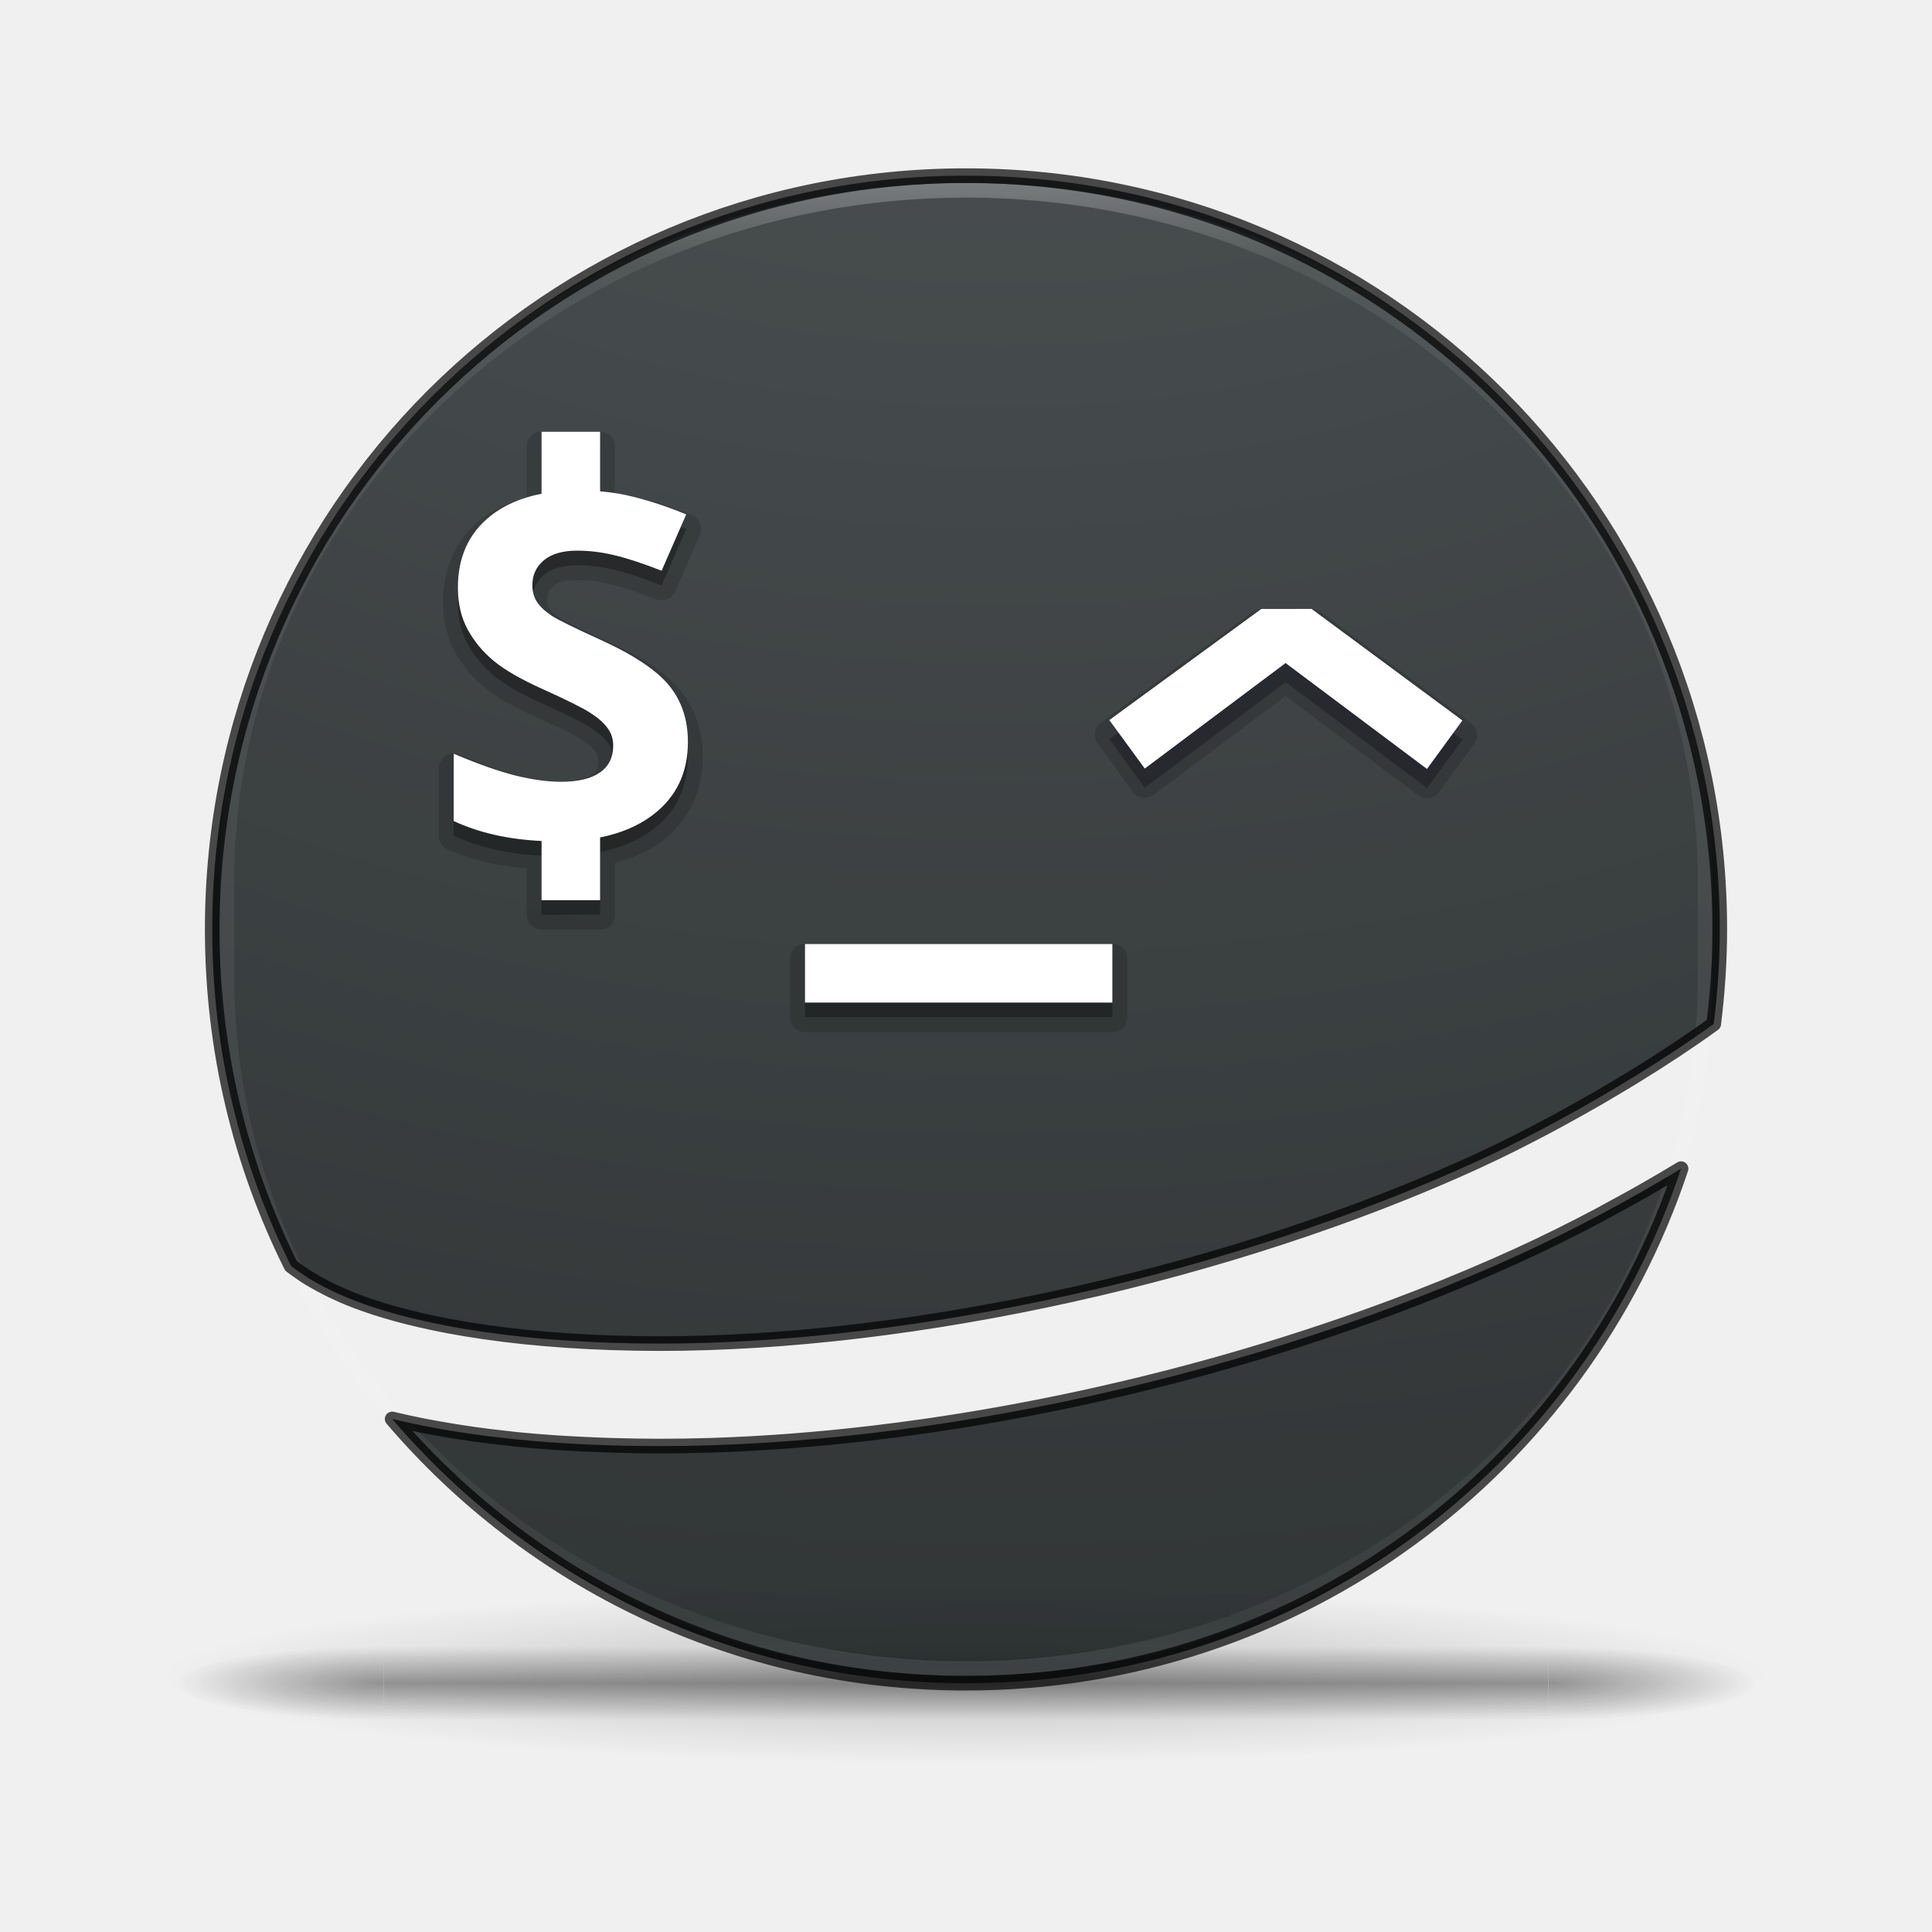
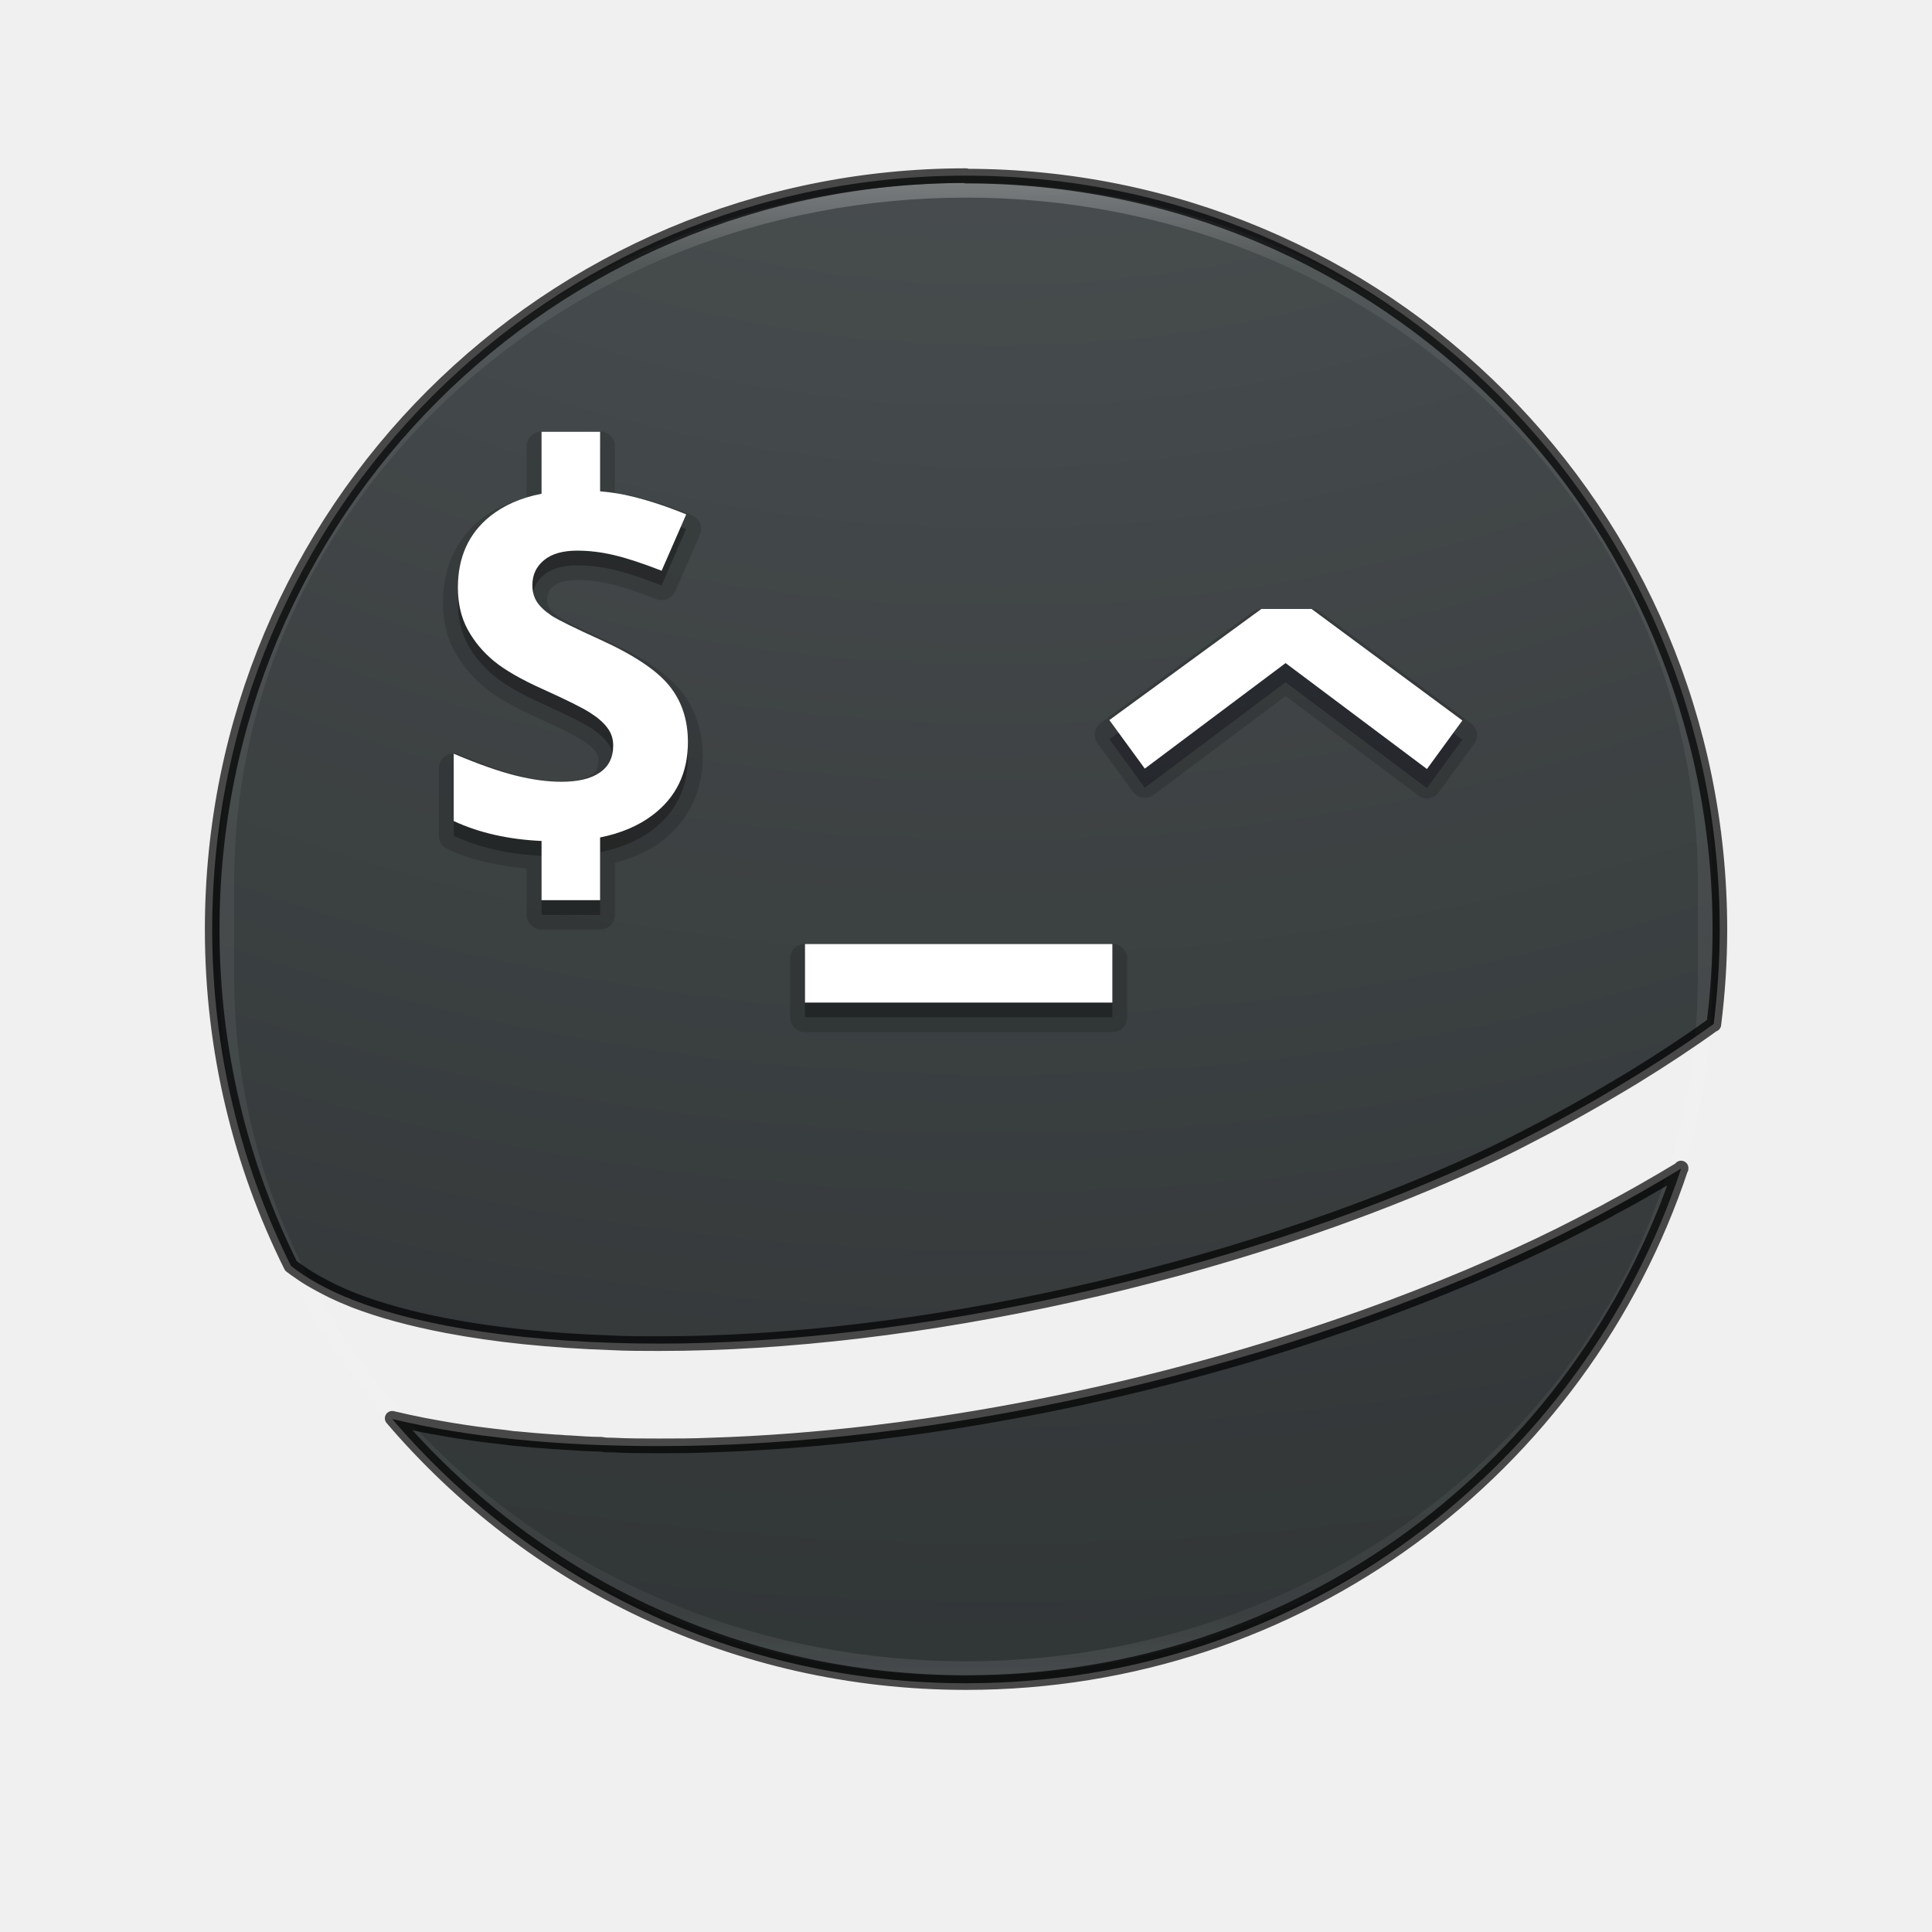
<svg xmlns="http://www.w3.org/2000/svg" xmlns:xlink="http://www.w3.org/1999/xlink" width="24" height="24" viewBox="0 0 24 24" id="svg3419" version="1.1">
  <defs id="defs3421">
-     <linearGradient gradientTransform="matrix(2.72973,0,0,2.72973,-1.51352,920.3489)" gradientUnits="userSpaceOnUse" xlink:href="#linearGradient3924" id="linearGradient4136" y2="43" x2="24" y1="5" x1="24" />
+     <linearGradient gradientTransform="matrix(0.4963145,0,0,0.4963145,0.08845103,1027.996)" gradientUnits="userSpaceOnUse" xlink:href="#linearGradient3924" id="linearGradient4136" y2="43" x2="24" y1="5" x1="24" />
    <linearGradient id="linearGradient3924">
      <stop offset="0" style="stop-color:#ffffff;stop-opacity:1" id="stop3926" />
      <stop offset="0.063" style="stop-color:#ffffff;stop-opacity:0.235" id="stop3928" />
      <stop offset="0.951" style="stop-color:#ffffff;stop-opacity:0.157" id="stop3930" />
      <stop offset="1" style="stop-color:#ffffff;stop-opacity:0.392" id="stop3932" />
    </linearGradient>
-     <radialGradient gradientTransform="matrix(0,24.13962,-29.63575,0,361.2812,-210.2284)" gradientUnits="userSpaceOnUse" xlink:href="#linearGradient2867-449-88-871-390-598-476-591-434-148-57-177-8-3-3-6-4-8-8-8-5-7-8" id="radialGradient3936-3" fy="9.957" fx="7.118" r="8.933" cy="9.957" cx="7.118" />
+     <radialGradient gradientTransform="matrix(0,4.389022,-5.388317,0,66.05112,990.5027)" gradientUnits="userSpaceOnUse" xlink:href="#linearGradient2867-449-88-871-390-598-476-591-434-148-57-177-8-3-3-6-4-8-8-8-5-7-8" id="radialGradient3936-3" fy="9.957" fx="7.118" r="8.933" cy="9.957" cx="7.118" />
    <linearGradient id="linearGradient2867-449-88-871-390-598-476-591-434-148-57-177-8-3-3-6-4-8-8-8-5-7-8">
      <stop offset="0" style="stop-color:#404648;stop-opacity:1" id="stop3750-1-0-7-6-6-1-3-9-3-9-2" />
      <stop offset="1" style="stop-color:#0c1011;stop-opacity:1" id="stop3754-1-8-5-2-7-6-7-1-9-1-0" />
    </linearGradient>
    <radialGradient gradientTransform="matrix(2.003784,0,0,1.4,27.98813,-17.4)" gradientUnits="userSpaceOnUse" xlink:href="#linearGradient3688-166-749-5" id="radialGradient4093" fy="43.5" fx="4.993" r="2.5" cy="43.5" cx="4.993" />
    <linearGradient id="linearGradient3688-166-749-5">
      <stop offset="0" style="stop-color:#181818;stop-opacity:1" id="stop2883-0" />
      <stop offset="1" style="stop-color:#181818;stop-opacity:0" id="stop2885-5" />
    </linearGradient>
    <radialGradient gradientTransform="matrix(2.003784,0,0,1.4,-20.01187,-104.4)" gradientUnits="userSpaceOnUse" xlink:href="#linearGradient3688-166-749-5" id="radialGradient4095" fy="43.5" fx="4.993" r="2.5" cy="43.5" cx="4.993" />
    <linearGradient gradientUnits="userSpaceOnUse" xlink:href="#linearGradient3702-501-757-0" id="linearGradient4097" y2="39.999" x2="25.058" y1="47.028" x1="25.058" />
    <linearGradient id="linearGradient3702-501-757-0">
      <stop offset="0" style="stop-color:#181818;stop-opacity:0" id="stop2895-0" />
      <stop offset="0.5" style="stop-color:#181818;stop-opacity:1" id="stop2897-2" />
      <stop offset="1" style="stop-color:#181818;stop-opacity:0" id="stop2899-6" />
    </linearGradient>
-     <radialGradient gradientTransform="matrix(1.556392,0,0,0.1697883,70.27036,1020.993)" gradientUnits="userSpaceOnUse" xlink:href="#linearGradient3811" id="radialGradient4111" fy="93.468" fx="-4.029" r="35.338" cy="93.468" cx="-4.029" />
+     <radialGradient gradientTransform="matrix(0.2829804,0,0,0.03087059,13.14006,1046.295)" gradientUnits="userSpaceOnUse" xlink:href="#linearGradient3811" id="radialGradient4111" fy="93.468" fx="-4.029" r="35.338" cy="93.468" cx="-4.029" />
    <linearGradient id="linearGradient3811">
      <stop offset="0" style="stop-color:#000000;stop-opacity:1" id="stop3813" />
      <stop offset="1" style="stop-color:#000000;stop-opacity:0" id="stop3815" />
    </linearGradient>
  </defs>
  <g id="layer1" transform="translate(0,-1028.362)">
-     <g id="g3417" transform="matrix(0.1818182,0,0,0.1818182,0.3636365,860.6601)">
-       <path style="color:#000000;display:inline;overflow:visible;visibility:visible;opacity:0.2;fill:url(#radialGradient4111);fill-opacity:1;fill-rule:nonzero;stroke:none;stroke-width:1;marker:none;enable-background:accumulate" id="path3041" d="m 119,1036.862 a 55,6 0 0 1 -110,0 55,6 0 1 1 110,0 z" />
-       <g style="display:inline" id="g2036" transform="matrix(2.699999,0,0,0.5555561,-0.80001,1013.751)">
-         <g style="opacity:0.4" id="g3712" transform="matrix(1.052632,0,0,1.285713,-1.263158,-13.42854)">
-           <rect style="fill:url(#radialGradient4093);fill-opacity:1;stroke:none" id="rect2801" y="40" x="38" height="7" width="5" />
-           <rect style="fill:url(#radialGradient4095);fill-opacity:1;stroke:none" id="rect3696" transform="scale(-1,-1)" y="-47" x="-10" height="7" width="5" />
-           <rect style="fill:url(#linearGradient4097);fill-opacity:1;stroke:none" id="rect3700" y="40" x="10" height="7" width="28" />
-         </g>
-       </g>
-       <path id="rect5505-21-3" transform="translate(0,924.3622)" d="m 64,10 c -28.531,0 -51.5,22.969 -51.5,51.5 0,8.274 1.942,16.073 5.381,22.986 1.025,0.818 2.462,1.644 4.326,2.363 4.745,1.83 12.028,2.939 20.801,2.949 17.477,0.016 39.096,-4.778 55.809,-12.41 5.698,-2.602 12.023,-6.356 16.27,-9.432 C 115.349,65.841 115.5,63.689 115.5,61.5 115.5,32.969 92.531,10 64,10 Z m 48.855,67.844 c -3.525,2.137 -7.388,4.203 -11.131,5.912 C 83.965,91.867 61.74,96.816 43.002,96.799 36.101,96.792 29.967,96.195 24.795,94.945 34.227,106.002 48.262,113 64,113 c 22.811,0 42.051,-14.688 48.855,-35.156 z" style="color:#000000;display:inline;overflow:visible;visibility:visible;opacity:0.9;fill:url(#radialGradient3936-3);fill-opacity:1;fill-rule:nonzero;stroke:none;stroke-width:1;marker:none;enable-background:accumulate" />
-       <rect style="opacity:0.3;fill:none;stroke:url(#linearGradient4136);stroke-width:1;stroke-linecap:round;stroke-linejoin:round;stroke-miterlimit:4;stroke-dasharray:none;stroke-dashoffset:0;stroke-opacity:1" id="rect6741-7" y="935.362" x="13.5" ry="47.232" rx="50.5" height="101" width="101" />
-       <path id="rect5505-21-3-1" transform="translate(0,924.3622)" d="m 64,10 c -28.531,0 -51.5,22.969 -51.5,51.5 0,8.274 1.942,16.073 5.381,22.986 0.171,0.136 0.371,0.272 0.564,0.408 0.15,0.105 0.297,0.21 0.461,0.314 0.169,0.108 0.35,0.214 0.533,0.32 0.259,0.15 0.532,0.299 0.82,0.445 0.142,0.073 0.28,0.145 0.43,0.217 0.474,0.225 0.973,0.448 1.518,0.658 1.779,0.686 3.916,1.271 6.354,1.734 1.625,0.309 3.385,0.564 5.262,0.76 1.877,0.195 3.871,0.331 5.967,0.4 1.048,0.035 2.122,0.053 3.219,0.055 4.369,0.004 8.997,-0.293 13.742,-0.859 1.186,-0.142 2.381,-0.3 3.58,-0.475 2.398,-0.35 4.815,-0.765 7.236,-1.242 4.842,-0.954 9.696,-2.154 14.42,-3.57 2.362,-0.708 4.691,-1.471 6.971,-2.283 3.419,-1.219 6.726,-2.549 9.859,-3.98 0.819,-0.374 1.652,-0.777 2.49,-1.193 0.182,-0.091 0.366,-0.187 0.549,-0.279 0.627,-0.317 1.255,-0.641 1.883,-0.975 0.301,-0.16 0.6,-0.323 0.9,-0.486 0.476,-0.259 0.949,-0.522 1.42,-0.787 0.387,-0.219 0.776,-0.437 1.158,-0.658 0.332,-0.192 0.656,-0.386 0.982,-0.58 0.462,-0.274 0.926,-0.547 1.375,-0.822 2.021,-1.239 3.893,-2.48 5.479,-3.627 0.011,-0.008 0.022,-0.016 0.033,-0.023 C 115.349,65.841 115.5,63.689 115.5,61.5 115.5,32.969 92.531,10 64,10 Z m 48.855,67.844 c -0.873,0.529 -1.766,1.054 -2.674,1.57 -0.711,0.404 -1.437,0.798 -2.162,1.189 -0.212,0.114 -0.418,0.235 -0.631,0.348 -0.006,0.003 -0.012,0.007 -0.018,0.01 -0.934,0.497 -1.874,0.979 -2.814,1.445 -0.003,0.002 -0.006,0.004 -0.01,0.006 -0.943,0.467 -1.887,0.917 -2.822,1.344 -1.11,0.507 -2.238,1.001 -3.381,1.482 -2.286,0.964 -4.633,1.877 -7.027,2.734 -3.592,1.287 -7.287,2.45 -11.035,3.479 -6.247,1.714 -12.64,3.053 -18.934,3.963 -1.259,0.182 -2.515,0.347 -3.764,0.494 -3.747,0.441 -7.44,0.724 -11.029,0.836 -1.196,0.037 -2.382,0.056 -3.553,0.055 -1.065,-0.001 -2.104,-0.021 -3.131,-0.051 -0.269,-0.008 -0.533,-0.018 -0.799,-0.027 -0.739,-0.027 -1.469,-0.061 -2.188,-0.104 -0.31,-0.018 -0.623,-0.034 -0.93,-0.055 -0.918,-0.063 -1.823,-0.136 -2.705,-0.225 -0.006,-6.01e-4 -0.012,-0.001 -0.018,-0.002 -0.221,-0.022 -0.433,-0.052 -0.652,-0.076 -0.68,-0.074 -1.35,-0.154 -2.008,-0.244 -0.358,-0.049 -0.709,-0.102 -1.061,-0.156 -0.502,-0.077 -0.996,-0.161 -1.484,-0.248 -0.372,-0.066 -0.747,-0.131 -1.111,-0.203 -0.723,-0.143 -1.432,-0.296 -2.121,-0.463 C 34.227,106.002 48.262,113 64,113 c 22.811,0 42.051,-14.688 48.855,-35.156 z" style="color:#000000;display:inline;overflow:visible;visibility:visible;opacity:0.7;fill:none;stroke:#000000;stroke-width:1;stroke-linecap:round;stroke-linejoin:round;stroke-miterlimit:4;stroke-dasharray:none;stroke-dashoffset:0;stroke-opacity:1;marker:none;enable-background:accumulate" />
-       <path style="color:#000000;clip-rule:nonzero;display:inline;overflow:visible;visibility:visible;opacity:0.15;isolation:auto;mix-blend-mode:normal;color-interpolation:sRGB;color-interpolation-filters:linearRGB;solid-color:#000000;solid-opacity:1;fill:#000000;fill-opacity:1;fill-rule:nonzero;stroke:none;stroke-width:1;stroke-linecap:butt;stroke-linejoin:miter;stroke-miterlimit:4;stroke-dasharray:none;stroke-dashoffset:0;stroke-opacity:1;marker:none;color-rendering:auto;image-rendering:auto;shape-rendering:auto;text-rendering:auto;enable-background:accumulate" id="path3485" d="m 35,951.845 a 1.016,1.016 0 0 0 -1.016,1.016 l 0,3.488 c -1.175,0.326 -2.254,0.786 -3.135,1.49 a 1.016,1.016 0 0 0 -0.002,0.002 c -1.692,1.363 -2.578,3.356 -2.578,5.662 0,1.235 0.256,2.374 0.795,3.361 0.511,0.936 1.2,1.759 2.043,2.453 0.866,0.713 2.057,1.382 3.604,2.074 1.585,0.717 2.645,1.256 3.041,1.51 a 1.016,1.016 0 0 0 0.01,0.006 c 0.452,0.283 0.75,0.557 0.916,0.781 a 1.016,1.016 0 0 0 0.01,0.012 c 0.138,0.181 0.193,0.338 0.193,0.598 0,0.565 -0.117,0.767 -0.477,1.01 a 1.016,1.016 0 0 0 -0.008,0.004 c -0.358,0.246 -1.025,0.445 -2.043,0.445 -0.848,0 -1.82,-0.131 -2.908,-0.402 l -0.002,0 c -1.065,-0.268 -2.423,-0.745 -4.047,-1.434 a 1.016,1.016 0 0 0 -1.412,0.936 l 0,4.6 a 1.016,1.016 0 0 0 0.588,0.922 c 1.63,0.758 3.465,1.149 5.412,1.33 l 0,3.152 a 1.016,1.016 0 0 0 1.016,1.016 l 4,0 a 1.016,1.016 0 0 0 1.016,-1.016 l 0,-3.535 c 1.197,-0.332 2.296,-0.787 3.197,-1.475 1.826,-1.385 2.803,-3.428 2.803,-5.793 0,-1.711 -0.5,-3.259 -1.504,-4.49 -1.029,-1.272 -2.719,-2.354 -5.086,-3.43 -1.715,-0.779 -2.827,-1.338 -3.168,-1.553 -0.375,-0.254 -0.606,-0.487 -0.715,-0.648 -0.099,-0.156 -0.154,-0.324 -0.154,-0.594 0,-0.449 0.101,-0.66 0.422,-0.926 0.288,-0.239 0.783,-0.422 1.617,-0.422 0.744,0 1.506,0.092 2.285,0.277 a 1.016,1.016 0 0 0 0.002,0 c 0.789,0.185 1.838,0.527 3.119,1.027 a 1.016,1.016 0 0 0 1.301,-0.541 l 1.68,-3.848 a 1.016,1.016 0 0 0 -0.545,-1.346 c -1.305,-0.538 -2.566,-0.959 -3.785,-1.26 l -0.002,0 c -0.477,-0.119 -0.975,-0.169 -1.467,-0.24 l 0,-3.205 a 1.016,1.016 0 0 0 -1.016,-1.016 l -4,0 z m 18,35 a 1.016,1.016 0 0 0 -1.016,1.016 l 0,4 a 1.016,1.016 0 0 0 1.016,1.016 l 21,0 a 1.016,1.016 0 0 0 1.016,-1.016 l 0,-4 a 1.016,1.016 0 0 0 -1.016,-1.016 l -21,0 z" />
-       <path id="rect4237-3" d="m 35,952.861 0,4.234 c -1.399,0.273 -2.573,0.783 -3.516,1.537 -1.466,1.182 -2.199,2.806 -2.199,4.871 0,1.096 0.224,2.055 0.672,2.875 0.448,0.82 1.047,1.537 1.797,2.154 0.75,0.617 1.875,1.263 3.375,1.934 1.601,0.724 2.657,1.25 3.172,1.58 0.526,0.33 0.925,0.675 1.193,1.037 0.269,0.351 0.402,0.757 0.402,1.215 0,0.82 -0.308,1.436 -0.924,1.852 -0.604,0.415 -1.477,0.623 -2.619,0.623 -0.951,0 -2.003,-0.144 -3.156,-0.432 -1.142,-0.287 -2.541,-0.782 -4.197,-1.484 l 0,4.6 c 1.764,0.82 3.773,1.259 6,1.361 l 0,4.043 4,0 0,-4.283 c 1.43,-0.289 2.633,-0.799 3.6,-1.537 1.601,-1.214 2.4,-2.875 2.4,-4.982 0,-1.522 -0.425,-2.804 -1.275,-3.848 -0.851,-1.054 -2.424,-2.103 -4.719,-3.146 -1.735,-0.788 -2.837,-1.331 -3.307,-1.629 -0.459,-0.309 -0.795,-0.622 -1.008,-0.941 -0.213,-0.33 -0.318,-0.714 -0.318,-1.15 0,-0.703 0.263,-1.271 0.789,-1.707 0.526,-0.436 1.281,-0.656 2.266,-0.656 0.828,0 1.669,0.102 2.52,0.305 0.862,0.202 1.946,0.557 3.256,1.068 l 1.68,-3.848 c -1.265,-0.522 -2.48,-0.925 -3.645,-1.213 -0.721,-0.18 -1.469,-0.298 -2.238,-0.365 l 0,-4.066 z m 18,35 0,4 21,0 0,-4 z" style="color:#000000;clip-rule:nonzero;display:inline;overflow:visible;visibility:visible;opacity:0.3;isolation:auto;mix-blend-mode:normal;color-interpolation:sRGB;color-interpolation-filters:linearRGB;solid-color:#000000;solid-opacity:1;fill:#000000;fill-opacity:1;fill-rule:nonzero;stroke:none;stroke-width:1;stroke-linecap:butt;stroke-linejoin:miter;stroke-miterlimit:4;stroke-dasharray:none;stroke-dashoffset:0;stroke-opacity:1;marker:none;color-rendering:auto;image-rendering:auto;shape-rendering:auto;text-rendering:auto;enable-background:accumulate" />
-       <g id="g4388">
-         <path style="color:#000000;clip-rule:nonzero;display:inline;overflow:visible;visibility:visible;opacity:1;isolation:auto;mix-blend-mode:normal;color-interpolation:sRGB;color-interpolation-filters:linearRGB;solid-color:#000000;solid-opacity:1;fill:#ffffff;fill-opacity:1;fill-rule:nonzero;stroke:none;stroke-width:5;stroke-linecap:butt;stroke-linejoin:miter;stroke-miterlimit:4;stroke-dasharray:none;stroke-dashoffset:0;stroke-opacity:1;marker:none;color-rendering:auto;image-rendering:auto;shape-rendering:auto;text-rendering:auto;enable-background:accumulate" d="m 35,951.861 0,4.234 c -1.399,0.273 -2.573,0.783 -3.516,1.537 -1.466,1.182 -2.199,2.806 -2.199,4.871 0,1.096 0.224,2.055 0.672,2.875 0.448,0.82 1.047,1.537 1.797,2.154 0.75,0.617 1.875,1.263 3.375,1.934 1.601,0.724 2.657,1.25 3.172,1.58 0.526,0.33 0.925,0.675 1.193,1.037 0.269,0.351 0.402,0.757 0.402,1.215 0,0.82 -0.308,1.436 -0.924,1.852 -0.604,0.415 -1.477,0.623 -2.619,0.623 -0.951,0 -2.003,-0.144 -3.156,-0.432 -1.142,-0.287 -2.541,-0.782 -4.197,-1.484 l 0,4.6 c 1.764,0.82 3.773,1.259 6,1.361 l 0,4.043 4,0 0,-4.283 c 1.43,-0.289 2.633,-0.799 3.6,-1.537 1.601,-1.214 2.4,-2.875 2.4,-4.982 0,-1.522 -0.425,-2.804 -1.275,-3.848 -0.851,-1.054 -2.424,-2.103 -4.719,-3.146 -1.735,-0.788 -2.837,-1.331 -3.307,-1.629 -0.459,-0.309 -0.795,-0.622 -1.008,-0.941 -0.213,-0.33 -0.318,-0.714 -0.318,-1.15 0,-0.703 0.263,-1.271 0.789,-1.707 0.526,-0.436 1.281,-0.656 2.266,-0.656 0.828,0 1.669,0.102 2.52,0.305 0.862,0.202 1.946,0.557 3.256,1.068 l 1.68,-3.848 c -1.265,-0.522 -2.48,-0.925 -3.645,-1.213 -0.721,-0.18 -1.469,-0.298 -2.238,-0.365 l 0,-4.066 z m 18,35 0,4 21,0 0,-4 z" id="rect4237" />
-       </g>
-       <path id="path4393-56" d="m 84.179,964.966 -10.386,7.591 2.422,3.314 9.621,-7.209 9.66,7.236 2.42,-3.314 -10.303,-7.619 z" style="opacity:0.15;fill:#000000;fill-opacity:1;fill-rule:evenodd;stroke:#000000;stroke-width:2;stroke-linecap:butt;stroke-linejoin:round;stroke-miterlimit:4;stroke-dasharray:none;stroke-opacity:1" />
-       <path id="path4393-5" d="m 84.178,965.274 -10.386,7.591 2.422,3.314 9.621,-7.209 9.66,7.236 2.42,-3.314 -10.303,-7.619 z" style="opacity:0.3;fill:#00000f;fill-opacity:0.941;fill-rule:evenodd;stroke:none;stroke-width:1px;stroke-linecap:butt;stroke-linejoin:miter;stroke-opacity:1" />
-       <path id="path4393" d="m 84.178,963.966 -10.386,7.591 2.422,3.314 9.621,-7.209 9.66,7.236 2.42,-3.314 -10.303,-7.619 z" style="fill:#ffffff;fill-rule:evenodd;stroke:none;stroke-width:1px;stroke-linecap:butt;stroke-linejoin:miter;stroke-opacity:1" />
+     <path style="color:#000000;display:inline;overflow:visible;visibility:visible;opacity:0.9;fill:url(#radialGradient3936-3);fill-opacity:1;fill-rule:nonzero;stroke:none;stroke-width:1;marker:none;enable-background:accumulate" d="m 12,1030.544 c -5.187,0 -9.364,4.176 -9.364,9.364 0,1.504 0.353,2.922 0.978,4.179 0.186,0.149 0.448,0.299 0.787,0.43 0.863,0.333 2.187,0.534 3.782,0.536 3.178,0 7.108,-0.869 10.147,-2.256 1.036,-0.473 2.186,-1.156 2.958,-1.715 0.048,-0.385 0.075,-0.776 0.075,-1.174 0,-5.187 -4.176,-9.364 -9.364,-9.364 z m 8.883,12.335 c -0.641,0.389 -1.343,0.764 -2.024,1.075 -3.229,1.475 -7.27,2.375 -10.677,2.372 -1.255,-0 -2.37,-0.11 -3.31,-0.337 1.715,2.01 4.267,3.283 7.128,3.283 4.147,0 7.646,-2.671 8.883,-6.392 z" id="rect5505-21-3" />
+     <rect width="18.364" height="18.364" rx="9.182" ry="8.588" x="2.818" y="1030.726" id="rect6741-7" style="opacity:0.3;fill:none;stroke:url(#linearGradient4136);stroke-width:0.182;stroke-linecap:round;stroke-linejoin:round;stroke-miterlimit:4;stroke-dasharray:none;stroke-dashoffset:0;stroke-opacity:1" />
+     <path style="color:#000000;display:inline;overflow:visible;visibility:visible;opacity:0.7;fill:none;stroke:#000000;stroke-width:0.182;stroke-linecap:round;stroke-linejoin:round;stroke-miterlimit:4;stroke-dasharray:none;stroke-dashoffset:0;stroke-opacity:1;marker:none;enable-background:accumulate" d="m 12,1030.544 c -5.187,0 -9.364,4.176 -9.364,9.364 0,1.504 0.353,2.922 0.978,4.179 0.031,0.025 0.067,0.049 0.103,0.074 0.027,0.019 0.054,0.038 0.084,0.057 0.031,0.02 0.064,0.039 0.097,0.058 0.047,0.027 0.097,0.054 0.149,0.081 0.026,0.013 0.051,0.026 0.078,0.04 0.086,0.041 0.177,0.081 0.276,0.12 0.324,0.125 0.712,0.231 1.155,0.315 0.295,0.056 0.615,0.103 0.957,0.138 0.341,0.035 0.704,0.06 1.085,0.073 0.191,0.01 0.386,0.01 0.585,0.01 0.794,7e-4 1.636,-0.053 2.499,-0.156 0.216,-0.026 0.433,-0.054 0.651,-0.086 0.436,-0.064 0.875,-0.139 1.316,-0.226 0.88,-0.173 1.763,-0.392 2.622,-0.649 0.429,-0.129 0.853,-0.267 1.267,-0.415 0.622,-0.222 1.223,-0.464 1.793,-0.724 0.149,-0.068 0.3,-0.141 0.453,-0.217 0.033,-0.016 0.067,-0.034 0.1,-0.051 0.114,-0.058 0.228,-0.117 0.342,-0.177 0.055,-0.029 0.109,-0.059 0.164,-0.088 0.087,-0.047 0.173,-0.095 0.258,-0.143 0.07,-0.04 0.141,-0.079 0.211,-0.12 0.06,-0.035 0.119,-0.07 0.179,-0.105 0.084,-0.05 0.168,-0.099 0.25,-0.149 0.367,-0.225 0.708,-0.451 0.996,-0.659 0.002,0 0.004,0 0.006,0 0.048,-0.385 0.075,-0.776 0.075,-1.174 0,-5.187 -4.176,-9.364 -9.364,-9.364 z m 8.883,12.335 c -0.159,0.096 -0.321,0.192 -0.486,0.285 -0.129,0.074 -0.261,0.145 -0.393,0.216 -0.038,0.021 -0.076,0.043 -0.115,0.063 -0.001,6e-4 -0.002,0 -0.003,0 -0.17,0.09 -0.341,0.178 -0.512,0.263 -5.46e-4,3e-4 -0.001,7e-4 -0.002,10e-4 -0.171,0.085 -0.343,0.167 -0.513,0.244 -0.202,0.092 -0.407,0.182 -0.615,0.27 -0.416,0.175 -0.842,0.341 -1.278,0.497 -0.653,0.234 -1.325,0.446 -2.006,0.632 -1.136,0.312 -2.298,0.555 -3.442,0.721 -0.229,0.033 -0.457,0.063 -0.684,0.09 -0.681,0.08 -1.353,0.132 -2.005,0.152 -0.218,0.01 -0.433,0.01 -0.646,0.01 -0.194,-2e-4 -0.382,0 -0.569,-0.01 -0.049,0 -0.097,0 -0.145,-0.01 -0.134,0 -0.267,-0.011 -0.398,-0.019 -0.056,0 -0.113,-0.01 -0.169,-0.01 -0.167,-0.011 -0.331,-0.025 -0.492,-0.041 -0.001,-10e-5 -0.002,-3e-4 -0.003,-4e-4 -0.04,0 -0.079,-0.01 -0.119,-0.014 -0.124,-0.014 -0.246,-0.028 -0.365,-0.044 -0.065,-0.01 -0.129,-0.019 -0.193,-0.028 -0.091,-0.014 -0.181,-0.029 -0.27,-0.045 -0.068,-0.012 -0.136,-0.024 -0.202,-0.037 -0.131,-0.026 -0.26,-0.054 -0.386,-0.084 1.715,2.01 4.267,3.283 7.128,3.283 4.147,0 7.646,-2.671 8.883,-6.392 z" id="rect5505-21-3-1" />
+     <path d="m 6.727,1033.723 a 0.185,0.185 0 0 0 -0.185,0.185 l 0,0.634 c -0.214,0.059 -0.41,0.143 -0.57,0.271 a 0.185,0.185 0 0 0 -3.636e-4,3e-4 c -0.308,0.248 -0.469,0.61 -0.469,1.03 0,0.225 0.047,0.432 0.145,0.611 0.093,0.17 0.218,0.32 0.371,0.446 0.157,0.13 0.374,0.251 0.655,0.377 0.288,0.13 0.481,0.228 0.553,0.275 a 0.185,0.185 0 0 0 0.002,0 c 0.082,0.052 0.136,0.101 0.167,0.142 a 0.185,0.185 0 0 0 0.002,0 c 0.025,0.033 0.035,0.061 0.035,0.109 0,0.103 -0.021,0.14 -0.087,0.184 a 0.185,0.185 0 0 0 -0.001,8e-4 c -0.065,0.045 -0.186,0.081 -0.371,0.081 -0.154,0 -0.331,-0.024 -0.529,-0.073 l -3.637e-4,0 c -0.194,-0.049 -0.44,-0.135 -0.736,-0.261 a 0.185,0.185 0 0 0 -0.257,0.17 l 0,0.836 a 0.185,0.185 0 0 0 0.107,0.168 c 0.296,0.138 0.63,0.209 0.984,0.242 l 0,0.573 a 0.185,0.185 0 0 0 0.185,0.185 l 0.727,0 a 0.185,0.185 0 0 0 0.185,-0.185 l 0,-0.643 c 0.218,-0.06 0.417,-0.143 0.581,-0.268 0.332,-0.252 0.51,-0.623 0.51,-1.053 0,-0.311 -0.091,-0.593 -0.273,-0.816 -0.187,-0.231 -0.494,-0.428 -0.925,-0.624 -0.312,-0.142 -0.514,-0.243 -0.576,-0.282 -0.068,-0.046 -0.11,-0.089 -0.13,-0.118 -0.018,-0.028 -0.028,-0.059 -0.028,-0.108 0,-0.082 0.018,-0.12 0.077,-0.168 0.052,-0.043 0.142,-0.077 0.294,-0.077 0.135,0 0.274,0.017 0.415,0.05 a 0.185,0.185 0 0 0 3.636e-4,0 c 0.143,0.034 0.334,0.096 0.567,0.187 a 0.185,0.185 0 0 0 0.237,-0.098 l 0.305,-0.7 a 0.185,0.185 0 0 0 -0.099,-0.245 c -0.237,-0.098 -0.467,-0.174 -0.688,-0.229 l -3.636e-4,0 c -0.087,-0.022 -0.177,-0.031 -0.267,-0.044 l 0,-0.583 a 0.185,0.185 0 0 0 -0.185,-0.185 l -0.727,0 z m 3.273,6.364 a 0.185,0.185 0 0 0 -0.185,0.185 l 0,0.727 a 0.185,0.185 0 0 0 0.185,0.185 l 3.818,0 a 0.185,0.185 0 0 0 0.185,-0.185 l 0,-0.727 a 0.185,0.185 0 0 0 -0.185,-0.185 l -3.818,0 z" id="path3485" style="color:#000000;clip-rule:nonzero;display:inline;overflow:visible;visibility:visible;opacity:0.15;isolation:auto;mix-blend-mode:normal;color-interpolation:sRGB;color-interpolation-filters:linearRGB;solid-color:#000000;solid-opacity:1;fill:#000000;fill-opacity:1;fill-rule:nonzero;stroke:none;stroke-width:1;stroke-linecap:butt;stroke-linejoin:miter;stroke-miterlimit:4;stroke-dasharray:none;stroke-dashoffset:0;stroke-opacity:1;marker:none;color-rendering:auto;image-rendering:auto;shape-rendering:auto;text-rendering:auto;enable-background:accumulate" />
+     <path style="color:#000000;clip-rule:nonzero;display:inline;overflow:visible;visibility:visible;opacity:0.3;isolation:auto;mix-blend-mode:normal;color-interpolation:sRGB;color-interpolation-filters:linearRGB;solid-color:#000000;solid-opacity:1;fill:#000000;fill-opacity:1;fill-rule:nonzero;stroke:none;stroke-width:1;stroke-linecap:butt;stroke-linejoin:miter;stroke-miterlimit:4;stroke-dasharray:none;stroke-dashoffset:0;stroke-opacity:1;marker:none;color-rendering:auto;image-rendering:auto;shape-rendering:auto;text-rendering:auto;enable-background:accumulate" d="m 6.727,1033.908 0,0.77 c -0.254,0.05 -0.468,0.142 -0.639,0.279 -0.267,0.215 -0.4,0.51 -0.4,0.886 0,0.199 0.041,0.374 0.122,0.523 0.081,0.149 0.19,0.28 0.327,0.392 0.136,0.112 0.341,0.23 0.614,0.352 0.291,0.132 0.483,0.227 0.577,0.287 0.096,0.06 0.168,0.123 0.217,0.189 0.049,0.064 0.073,0.138 0.073,0.221 0,0.149 -0.056,0.261 -0.168,0.337 -0.11,0.075 -0.269,0.113 -0.476,0.113 -0.173,0 -0.364,-0.026 -0.574,-0.078 -0.208,-0.052 -0.462,-0.142 -0.763,-0.27 l 0,0.836 c 0.321,0.149 0.686,0.229 1.091,0.247 l 0,0.735 0.727,0 0,-0.779 c 0.26,-0.053 0.479,-0.145 0.654,-0.28 0.291,-0.221 0.436,-0.523 0.436,-0.906 0,-0.277 -0.077,-0.51 -0.232,-0.7 -0.155,-0.192 -0.441,-0.382 -0.858,-0.572 -0.315,-0.143 -0.516,-0.242 -0.601,-0.296 -0.083,-0.056 -0.145,-0.113 -0.183,-0.171 -0.039,-0.06 -0.058,-0.13 -0.058,-0.209 0,-0.128 0.048,-0.231 0.143,-0.31 0.096,-0.079 0.233,-0.119 0.412,-0.119 0.151,0 0.303,0.019 0.458,0.055 0.157,0.037 0.354,0.101 0.592,0.194 l 0.305,-0.7 c -0.23,-0.095 -0.451,-0.168 -0.663,-0.221 -0.131,-0.033 -0.267,-0.054 -0.407,-0.066 l 0,-0.739 z m 3.273,6.364 0,0.727 3.818,0 0,-0.727 z" id="rect4237-3" />
+     <g id="g4388" transform="matrix(0.1818182,0,0,0.1818182,0.3636365,860.6601)">
+       <path id="rect4237" d="m 35,951.861 0,4.234 c -1.399,0.273 -2.573,0.783 -3.516,1.537 -1.466,1.182 -2.199,2.806 -2.199,4.871 0,1.096 0.224,2.055 0.672,2.875 0.448,0.82 1.047,1.537 1.797,2.154 0.75,0.617 1.875,1.263 3.375,1.934 1.601,0.724 2.657,1.25 3.172,1.58 0.526,0.33 0.925,0.675 1.193,1.037 0.269,0.351 0.402,0.757 0.402,1.215 0,0.82 -0.308,1.436 -0.924,1.852 -0.604,0.415 -1.477,0.623 -2.619,0.623 -0.951,0 -2.003,-0.144 -3.156,-0.432 -1.142,-0.287 -2.541,-0.782 -4.197,-1.484 l 0,4.6 c 1.764,0.82 3.773,1.259 6,1.361 l 0,4.043 4,0 0,-4.283 c 1.43,-0.289 2.633,-0.799 3.6,-1.537 1.601,-1.214 2.4,-2.875 2.4,-4.982 0,-1.522 -0.425,-2.804 -1.275,-3.848 -0.851,-1.054 -2.424,-2.103 -4.719,-3.146 -1.735,-0.788 -2.837,-1.331 -3.307,-1.629 -0.459,-0.309 -0.795,-0.622 -1.008,-0.941 -0.213,-0.33 -0.318,-0.714 -0.318,-1.15 0,-0.703 0.263,-1.271 0.789,-1.707 0.526,-0.436 1.281,-0.656 2.266,-0.656 0.828,0 1.669,0.102 2.52,0.305 0.862,0.202 1.946,0.557 3.256,1.068 l 1.68,-3.848 c -1.265,-0.522 -2.48,-0.925 -3.645,-1.213 -0.721,-0.18 -1.469,-0.298 -2.238,-0.365 l 0,-4.066 z m 18,35 0,4 21,0 0,-4 z" style="color:#000000;clip-rule:nonzero;display:inline;overflow:visible;visibility:visible;opacity:1;isolation:auto;mix-blend-mode:normal;color-interpolation:sRGB;color-interpolation-filters:linearRGB;solid-color:#000000;solid-opacity:1;fill:#ffffff;fill-opacity:1;fill-rule:nonzero;stroke:none;stroke-width:5;stroke-linecap:butt;stroke-linejoin:miter;stroke-miterlimit:4;stroke-dasharray:none;stroke-dashoffset:0;stroke-opacity:1;marker:none;color-rendering:auto;image-rendering:auto;shape-rendering:auto;text-rendering:auto;enable-background:accumulate" />
    </g>
+     <path style="opacity:0.15;fill:#000000;fill-opacity:1;fill-rule:evenodd;stroke:#000000;stroke-width:0.364;stroke-linecap:butt;stroke-linejoin:round;stroke-miterlimit:4;stroke-dasharray:none;stroke-opacity:1" d="m 15.669,1036.109 -1.888,1.38 0.44,0.603 1.749,-1.311 1.756,1.316 0.44,-0.603 -1.873,-1.385 z" id="path4393-56" />
+     <path style="opacity:0.3;fill:#00000f;fill-opacity:0.941;fill-rule:evenodd;stroke:none;stroke-width:1px;stroke-linecap:butt;stroke-linejoin:miter;stroke-opacity:1" d="m 15.669,1036.165 -1.888,1.38 0.44,0.603 1.749,-1.311 1.756,1.316 0.44,-0.603 -1.873,-1.385 z" id="path4393-5" />
+     <path style="fill:#ffffff;fill-rule:evenodd;stroke:none;stroke-width:1px;stroke-linecap:butt;stroke-linejoin:miter;stroke-opacity:1" d="m 15.669,1035.927 -1.888,1.38 0.44,0.603 1.749,-1.311 1.756,1.316 0.44,-0.603 -1.873,-1.385 z" id="path4393" />
  </g>
</svg>
